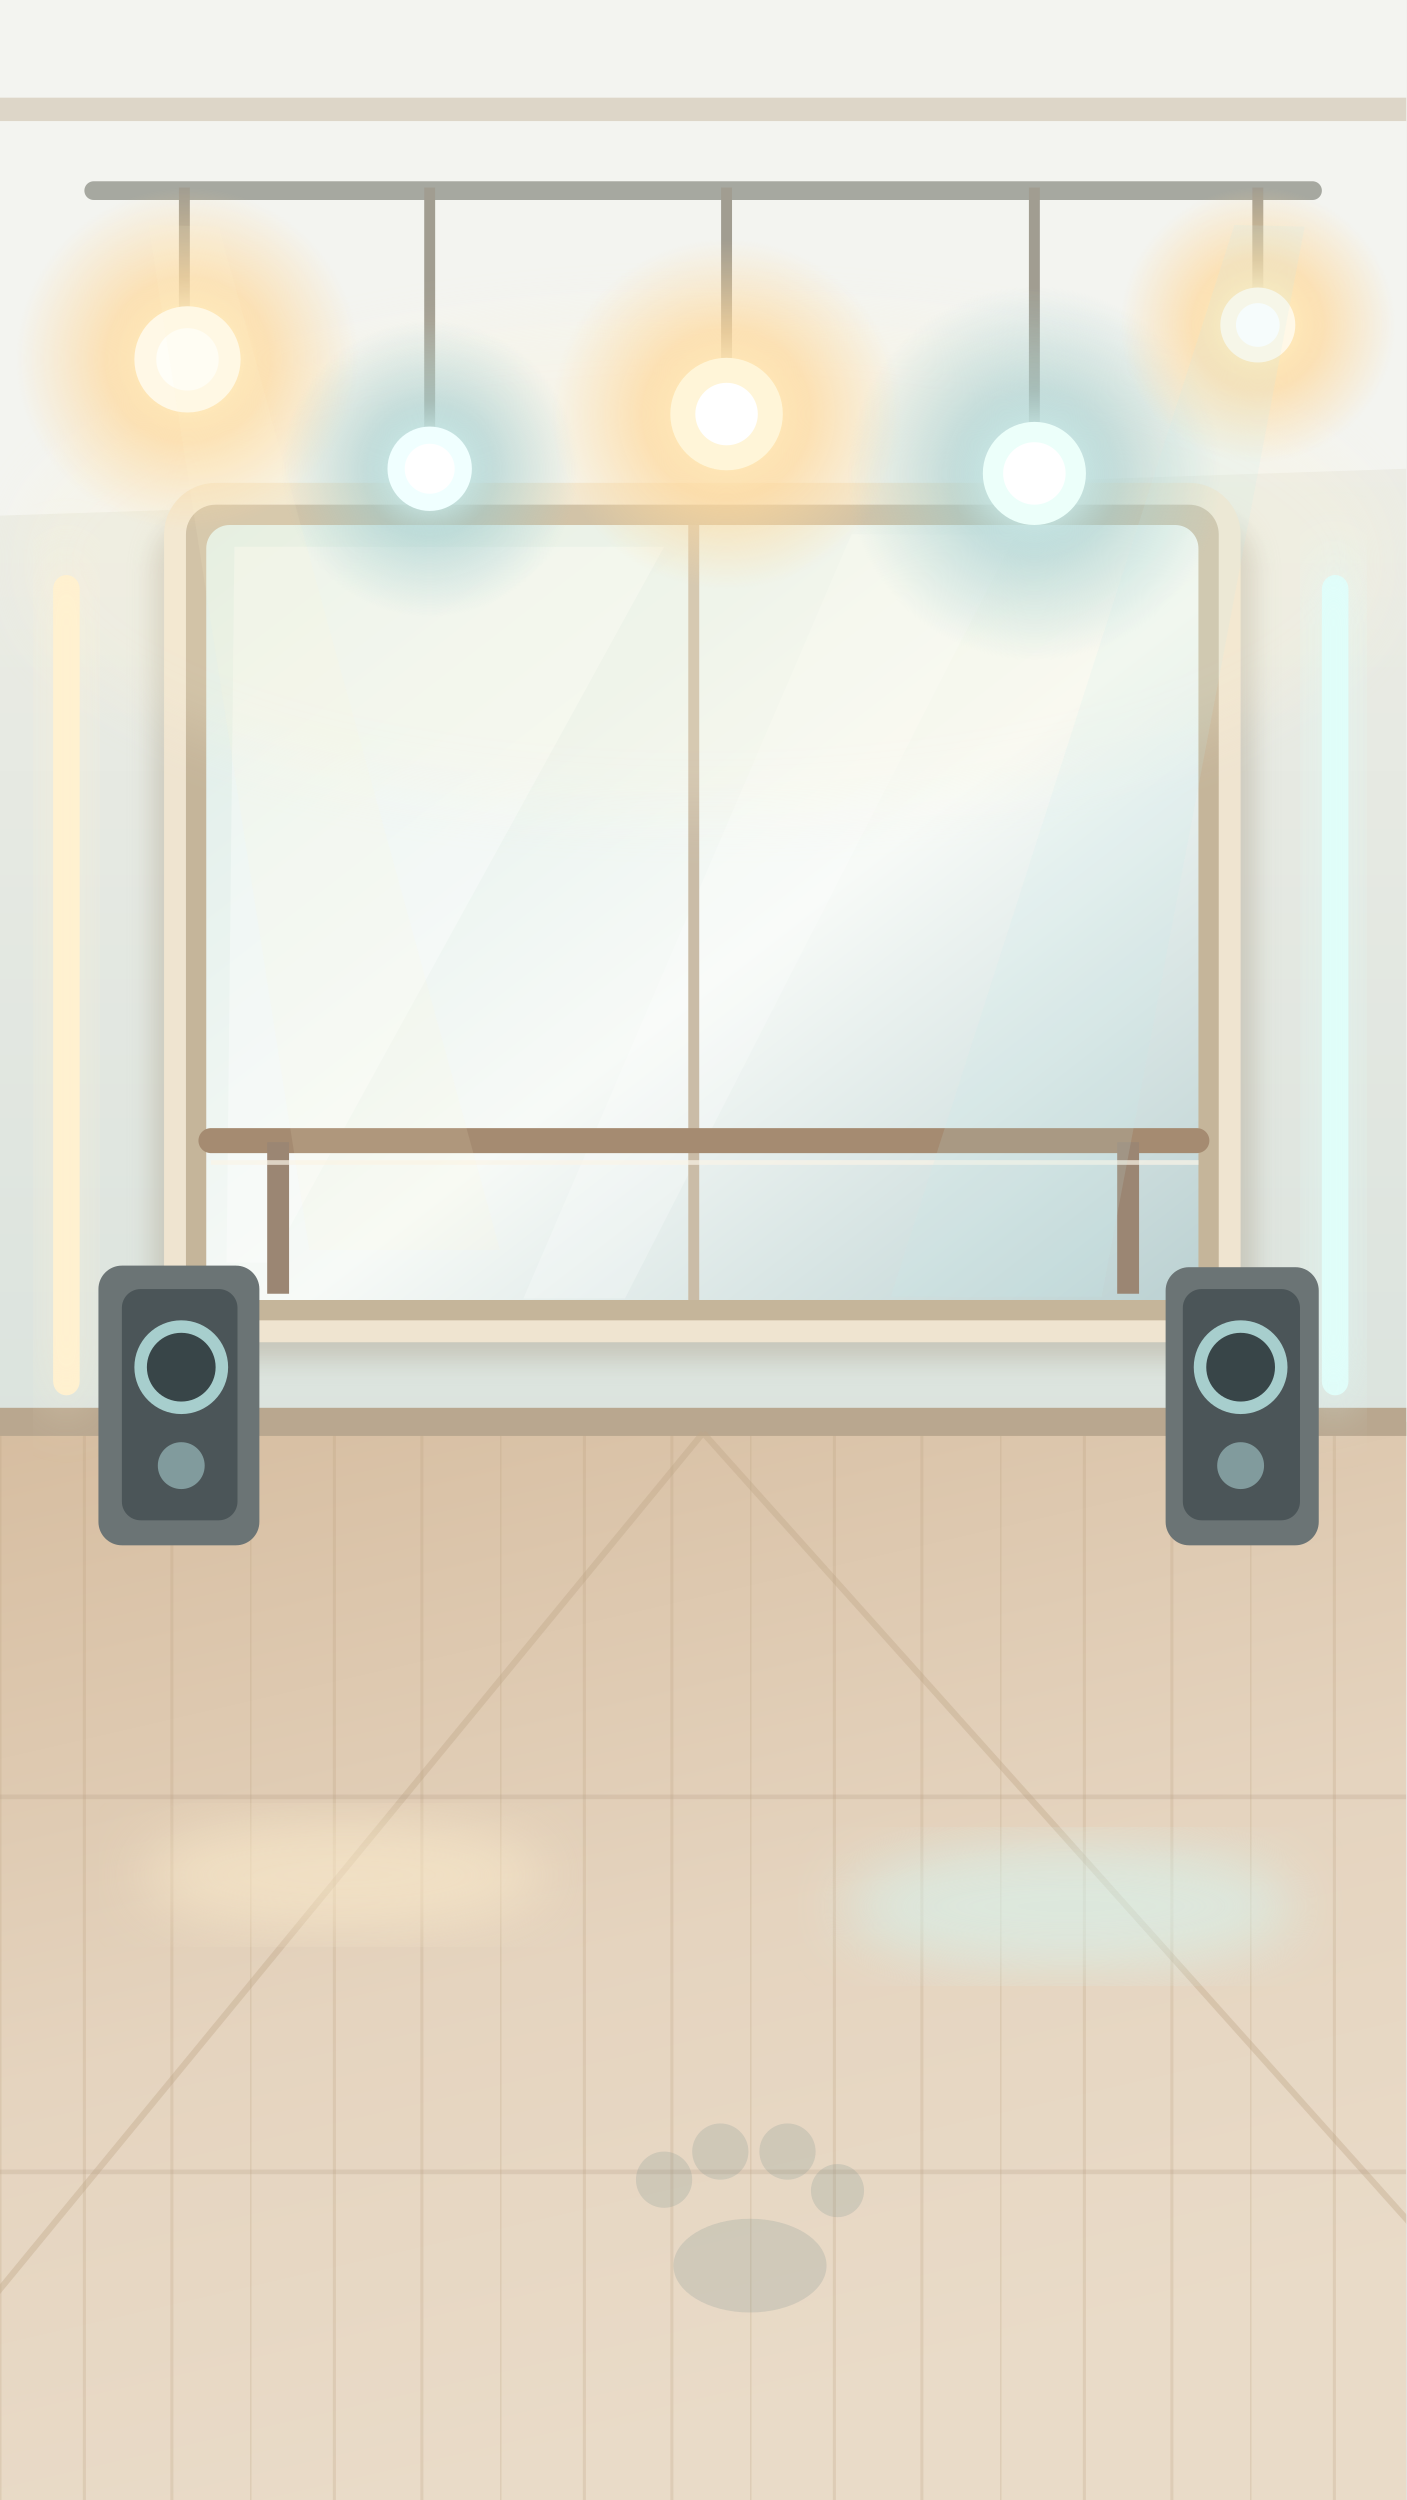
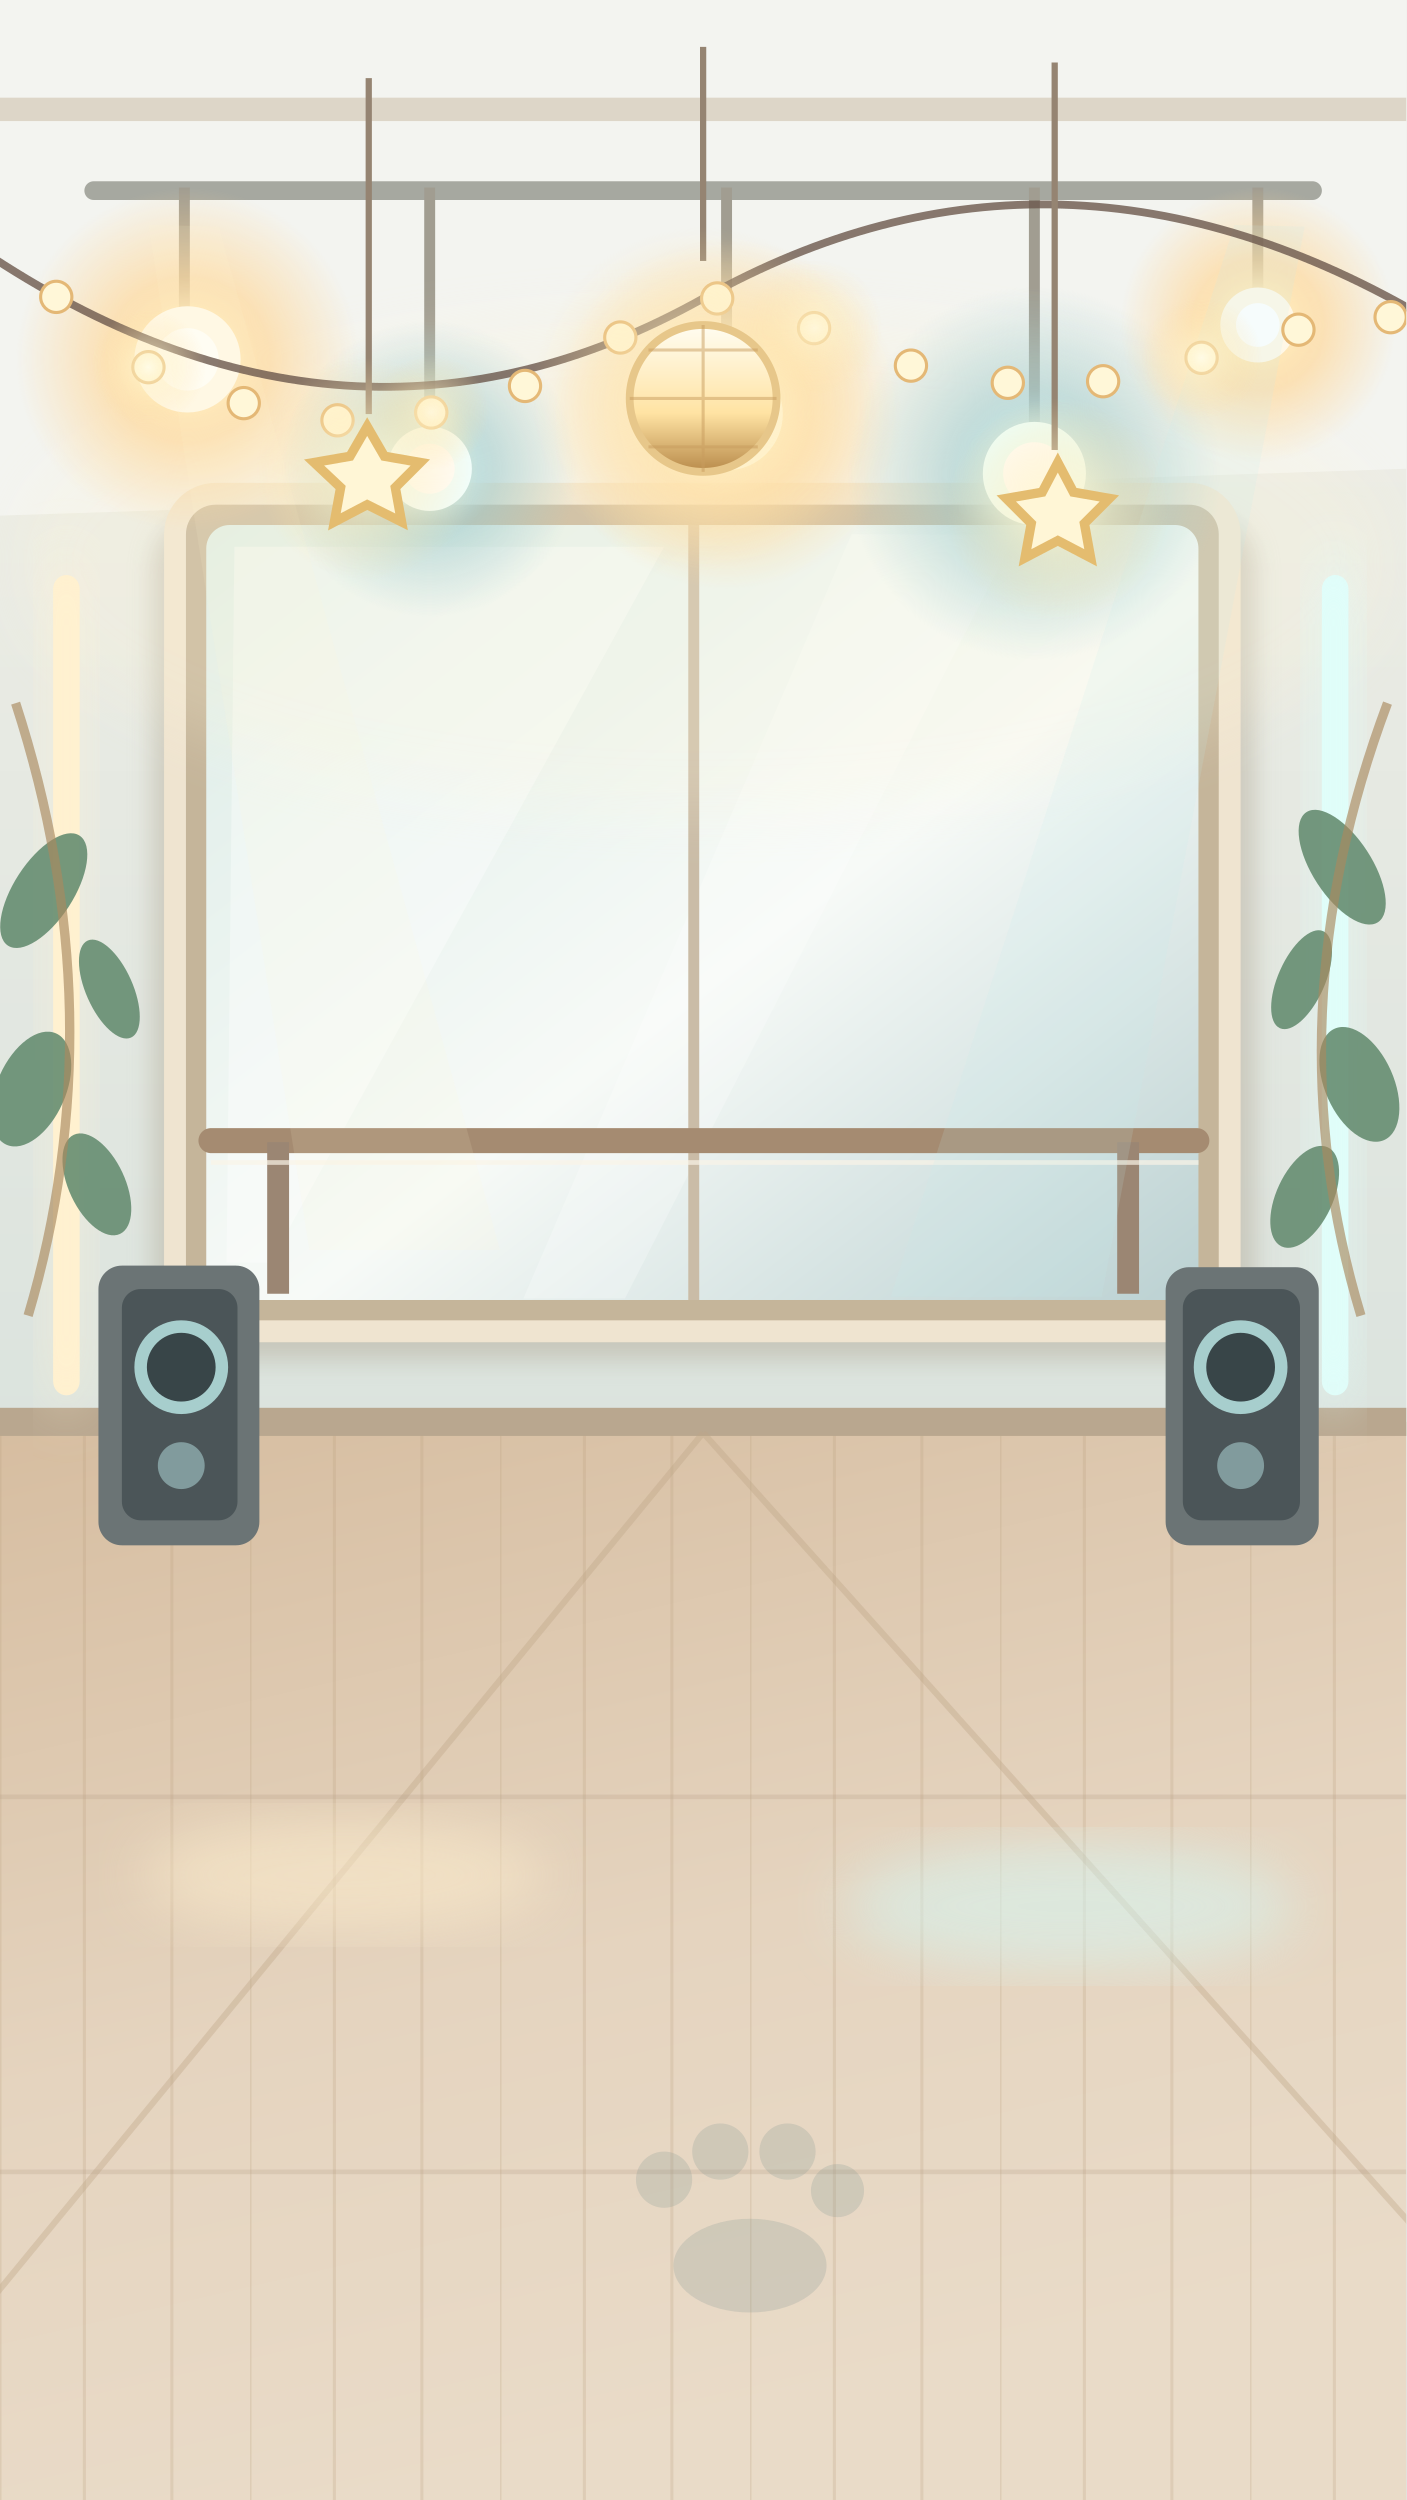
<svg xmlns="http://www.w3.org/2000/svg" viewBox="0 0 900 1600" preserveAspectRatio="xMidYMid slice">
  <defs>
    <linearGradient id="wall" x1="0" y1="0" x2="0" y2="1">
      <stop stop-color="#f4f1e8" />
      <stop offset=".62" stop-color="#d9e2dd" />
      <stop offset="1" stop-color="#b1bcb7" />
    </linearGradient>
    <linearGradient id="floor" x1="0" y1="0" x2=".3" y2="1">
      <stop stop-color="#d6bda0" />
      <stop offset=".57" stop-color="#e5d4bf" />
      <stop offset="1" stop-color="#e9dbc8" />
    </linearGradient>
    <linearGradient id="mirror" x1="0" y1="0" x2="1" y2="1">
      <stop stop-color="#dcece7" />
      <stop offset=".55" stop-color="#f7faf7" />
      <stop offset="1" stop-color="#bbd1d2" />
    </linearGradient>
    <radialGradient id="warm">
      <stop stop-color="#fffbea" />
      <stop offset=".22" stop-color="#ffeabb" />
      <stop offset=".48" stop-color="#ffd89a" stop-opacity=".68" />
      <stop offset="1" stop-color="#ffd89a" stop-opacity="0" />
    </radialGradient>
    <radialGradient id="cool">
      <stop stop-color="#f7ffff" />
      <stop offset=".2" stop-color="#cce9e6" />
      <stop offset=".46" stop-color="#9ac9cd" stop-opacity=".52" />
      <stop offset="1" stop-color="#9ac9cd" stop-opacity="0" />
    </radialGradient>
    <filter id="soft">
      <feGaussianBlur stdDeviation="18" />
    </filter>
    <filter id="shadow">
      <feGaussianBlur stdDeviation="8" />
    </filter>
    <pattern id="wood" width="160" height="160" patternUnits="userSpaceOnUse">
      <path d="M0 0v160M54 0v160M110 0v160" stroke="#b99d7b" stroke-width="2" opacity=".26" />
    </pattern>
  </defs>
  <rect width="900" height="1600" fill="url(#wall)" />
  <path d="M0 0H900V300L0 330Z" fill="#f3f4f0" />
  <path d="M0 910L900 910V1600H0Z" fill="url(#floor)" />
  <path d="M0 910H900V1600H0Z" fill="url(#wood)" opacity=".9" />
  <path d="M0 910H900" stroke="#b9a78f" stroke-width="18" />
  <path d="M450 917L-110 1599M450 917L1060 1599" stroke="#bea587" stroke-width="4" opacity=".38" />
  <path d="M0 1150H900M0 1390H900" stroke="#b79f87" stroke-width="3" opacity=".26" />
  <rect x="98" y="330" width="705" height="540" rx="32" fill="#a69a85" opacity=".4" filter="url(#shadow)" />
  <rect x="112" y="316" width="675" height="536" rx="26" fill="#c5b59a" stroke="#efe4d0" stroke-width="14" />
  <rect x="132" y="336" width="635" height="496" rx="15" fill="url(#mirror)" />
  <path d="M150 350L425 350L173 808L145 808Z" fill="#fff" opacity=".35" />
  <path d="M545 342L650 342L400 831L335 831Z" fill="#fff" opacity=".24" />
  <path d="M444 336V832" stroke="#cabca7" stroke-width="7" />
  <path d="M135 730H766" stroke="#a58b71" stroke-width="16" stroke-linecap="round" />
  <path d="M178 731V828M722 731V828" stroke="#9b8673" stroke-width="14" />
  <path d="M135 744H767" stroke="#faf3e7" stroke-width="3" opacity=".7" />
  <path d="M0 70H900" stroke="#ddd6c8" stroke-width="15" />
  <path d="M60 122H840" stroke="#a6a8a0" stroke-width="12" stroke-linecap="round" />
  <path d="M118 120V230M275 120V300M465 120V265M662 120V302M805 120V208" stroke="#a19d91" stroke-width="7" />
  <ellipse cx="450" cy="360" rx="440" ry="160" fill="#fff5d8" opacity=".22" filter="url(#soft)" />
  <g>
    <circle cx="120" cy="230" r="110" fill="url(#warm)" />
    <circle cx="120" cy="230" r="34" fill="#fff8e6" />
    <circle cx="120" cy="230" r="20" fill="#fffef7" />
    <circle cx="275" cy="300" r="95" fill="url(#cool)" />
    <circle cx="275" cy="300" r="27" fill="#f0ffff" />
    <circle cx="275" cy="300" r="16" fill="#fff" />
    <circle cx="465" cy="265" r="112" fill="url(#warm)" />
    <circle cx="465" cy="265" r="36" fill="#fff5d8" />
    <circle cx="465" cy="265" r="20" fill="#fff" />
    <circle cx="662" cy="303" r="120" fill="url(#cool)" />
    <circle cx="662" cy="303" r="33" fill="#ecfffa" />
    <circle cx="662" cy="303" r="20" fill="#fff" />
    <circle cx="805" cy="208" r="88" fill="url(#warm)" />
    <circle cx="805" cy="208" r="24" fill="#fff8e7" />
    <circle cx="805" cy="208" r="14" fill="#fff" />
  </g>
  <path d="M95 144L198 800L320 800L140 145Z" fill="#fff4ce" opacity=".11" />
  <path d="M790 144L570 830L705 830L835 145Z" fill="#c4eae9" opacity=".15" />
  <rect x="34" y="368" width="17" height="525" rx="9" fill="#fff0ce" />
  <rect x="25" y="355" width="35" height="545" rx="16" fill="#fff3d6" opacity=".4" filter="url(#soft)" />
  <rect x="846" y="368" width="17" height="525" rx="9" fill="#e0fdf9" />
  <rect x="836" y="355" width="35" height="545" rx="16" fill="#e0fdf9" opacity=".5" filter="url(#soft)" />
  <rect x="63" y="810" width="103" height="179" rx="15" fill="#6b7475" />
  <rect x="78" y="825" width="74" height="148" rx="12" fill="#4b5558" />
  <circle cx="116" cy="875" r="26" stroke="#a7cecd" stroke-width="8" fill="#384548" />
  <circle cx="116" cy="938" r="15" fill="#819b9d" />
  <rect x="746" y="811" width="98" height="178" rx="15" fill="#6b7475" />
  <rect x="757" y="825" width="75" height="148" rx="12" fill="#4b5558" />
  <circle cx="794" cy="875" r="26" stroke="#a7cecd" stroke-width="8" fill="#384548" />
  <circle cx="794" cy="938" r="15" fill="#819b9d" />
  <ellipse cx="220" cy="1200" rx="130" ry="38" fill="#fff0cf" opacity=".5" filter="url(#soft)" />
  <ellipse cx="685" cy="1220" rx="145" ry="42" fill="#d4faf9" opacity=".5" filter="url(#soft)" />
  <g opacity=".22" fill="#7a908e">
    <ellipse cx="480" cy="1450" rx="49" ry="30" />
    <circle cx="425" cy="1395" r="18" />
    <circle cx="461" cy="1377" r="18" />
    <circle cx="504" cy="1377" r="18" />
    <circle cx="536" cy="1402" r="17" />
  </g>
+   <defs>
+     <radialGradient id="pendantGlow">
+       <stop stop-color="#fffce9" />
+       <stop offset=".27" stop-color="#fff2c6" stop-opacity=".65" />
+       <stop offset="1" stop-color="#ffdfa0" stop-opacity="0" />
+     </radialGradient>
+     <linearGradient id="lantern" x1="0" x2="0" y1="0" y2="1">
+       <stop stop-color="#fffdf2" />
+       <stop offset=".6" stop-color="#ffe3a3" />
+       <stop offset="1" stop-color="#b88a4a" />
+     </linearGradient>
+   </defs>
+   <path d="M-12 160Q223 318 450 191T915 205" fill="none" stroke="#6b574c" stroke-width="5" opacity=".8" />
+   <g fill="#fff7d8" stroke="#e4b876" stroke-width="2">
+     <circle cx="36" cy="190" r="10" />
+     <circle cx="95" cy="235" r="10" />
+     <circle cx="156" cy="258" r="10" />
+     <circle cx="216" cy="269" r="10" />
+     <circle cx="276" cy="264" r="10" />
+     <circle cx="336" cy="247" r="10" />
+     <circle cx="397" cy="216" r="10" />
+     <circle cx="459" cy="191" r="10" />
+     <circle cx="521" cy="210" r="10" />
+     <circle cx="583" cy="234" r="10" />
+     <circle cx="645" cy="245" r="10" />
+     <circle cx="706" cy="244" r="10" />
+     <circle cx="769" cy="229" r="10" />
+     <circle cx="831" cy="211" r="10" />
+     <circle cx="890" cy="203" r="10" />
+   </g>
+   <g opacity=".8">
+     <circle cx="95" cy="235" r="37" fill="url(#pendantGlow)" />
+     <circle cx="276" cy="264" r="37" fill="url(#pendantGlow)" />
+     <circle cx="521" cy="210" r="44" fill="url(#pendantGlow)" />
+     <circle cx="769" cy="229" r="39" fill="url(#pendantGlow)" />
+   </g>
+   <path d="M450 30V167M236 50V265M675 40V288" stroke="#958472" stroke-width="4" />
+   <circle cx="450" cy="255" r="110" fill="url(#pendantGlow)" />
+   <circle cx="450" cy="255" r="47" fill="url(#lantern)" stroke="#e7c78a" stroke-width="5" />
+   <path d="M403 255H497M415 224H485M415 286H485M450 208V302" stroke="#c89c5d" stroke-width="2" opacity=".5" />
+   <circle cx="235" cy="300" r="71" fill="url(#pendantGlow)" />
+   <path d="M235 273l11 19 23 4-16 16 4 22-22-11-21 11 4-22-17-16 23-4Z" fill="#fff6d6" stroke="#e4bc6f" stroke-width="6" />
+   <circle cx="677" cy="326" r="71" fill="url(#pendantGlow)" />
+   <path d="M677 296l10 19 23 4-16 16 4 22-21-11-21 11 4-22-16-16 23-4Z" fill="#fff6d6" stroke="#e4bc6f" stroke-width="6" />
+   <g fill="#668d71" opacity=".9">
+     <ellipse cx="28" cy="570" rx="19" ry="42" transform="rotate(33 28 570)" />
+     <ellipse cx="70" cy="633" rx="15" ry="34" transform="rotate(-24 70 633)" />
+     <ellipse cx="20" cy="697" rx="22" ry="39" transform="rotate(24 20 697)" />
+     <ellipse cx="62" cy="758" rx="18" ry="35" transform="rotate(-25 62 758)" />
+     <ellipse cx="859" cy="555" rx="19" ry="42" transform="rotate(-33 859 555)" />
+     <ellipse cx="833" cy="627" rx="15" ry="34" transform="rotate(24 833 627)" />
+     <ellipse cx="870" cy="694" rx="22" ry="39" transform="rotate(-24 870 694)" />
+     <ellipse cx="835" cy="766" rx="18" ry="35" transform="rotate(25 835 766)" />
+   </g>
+   <g stroke="#a9885e" stroke-width="6" opacity=".65">
+     <path d="M10 450Q75 650 18 842M888 450Q813 650 871 842" fill="none" />
+   </g>
</svg>
